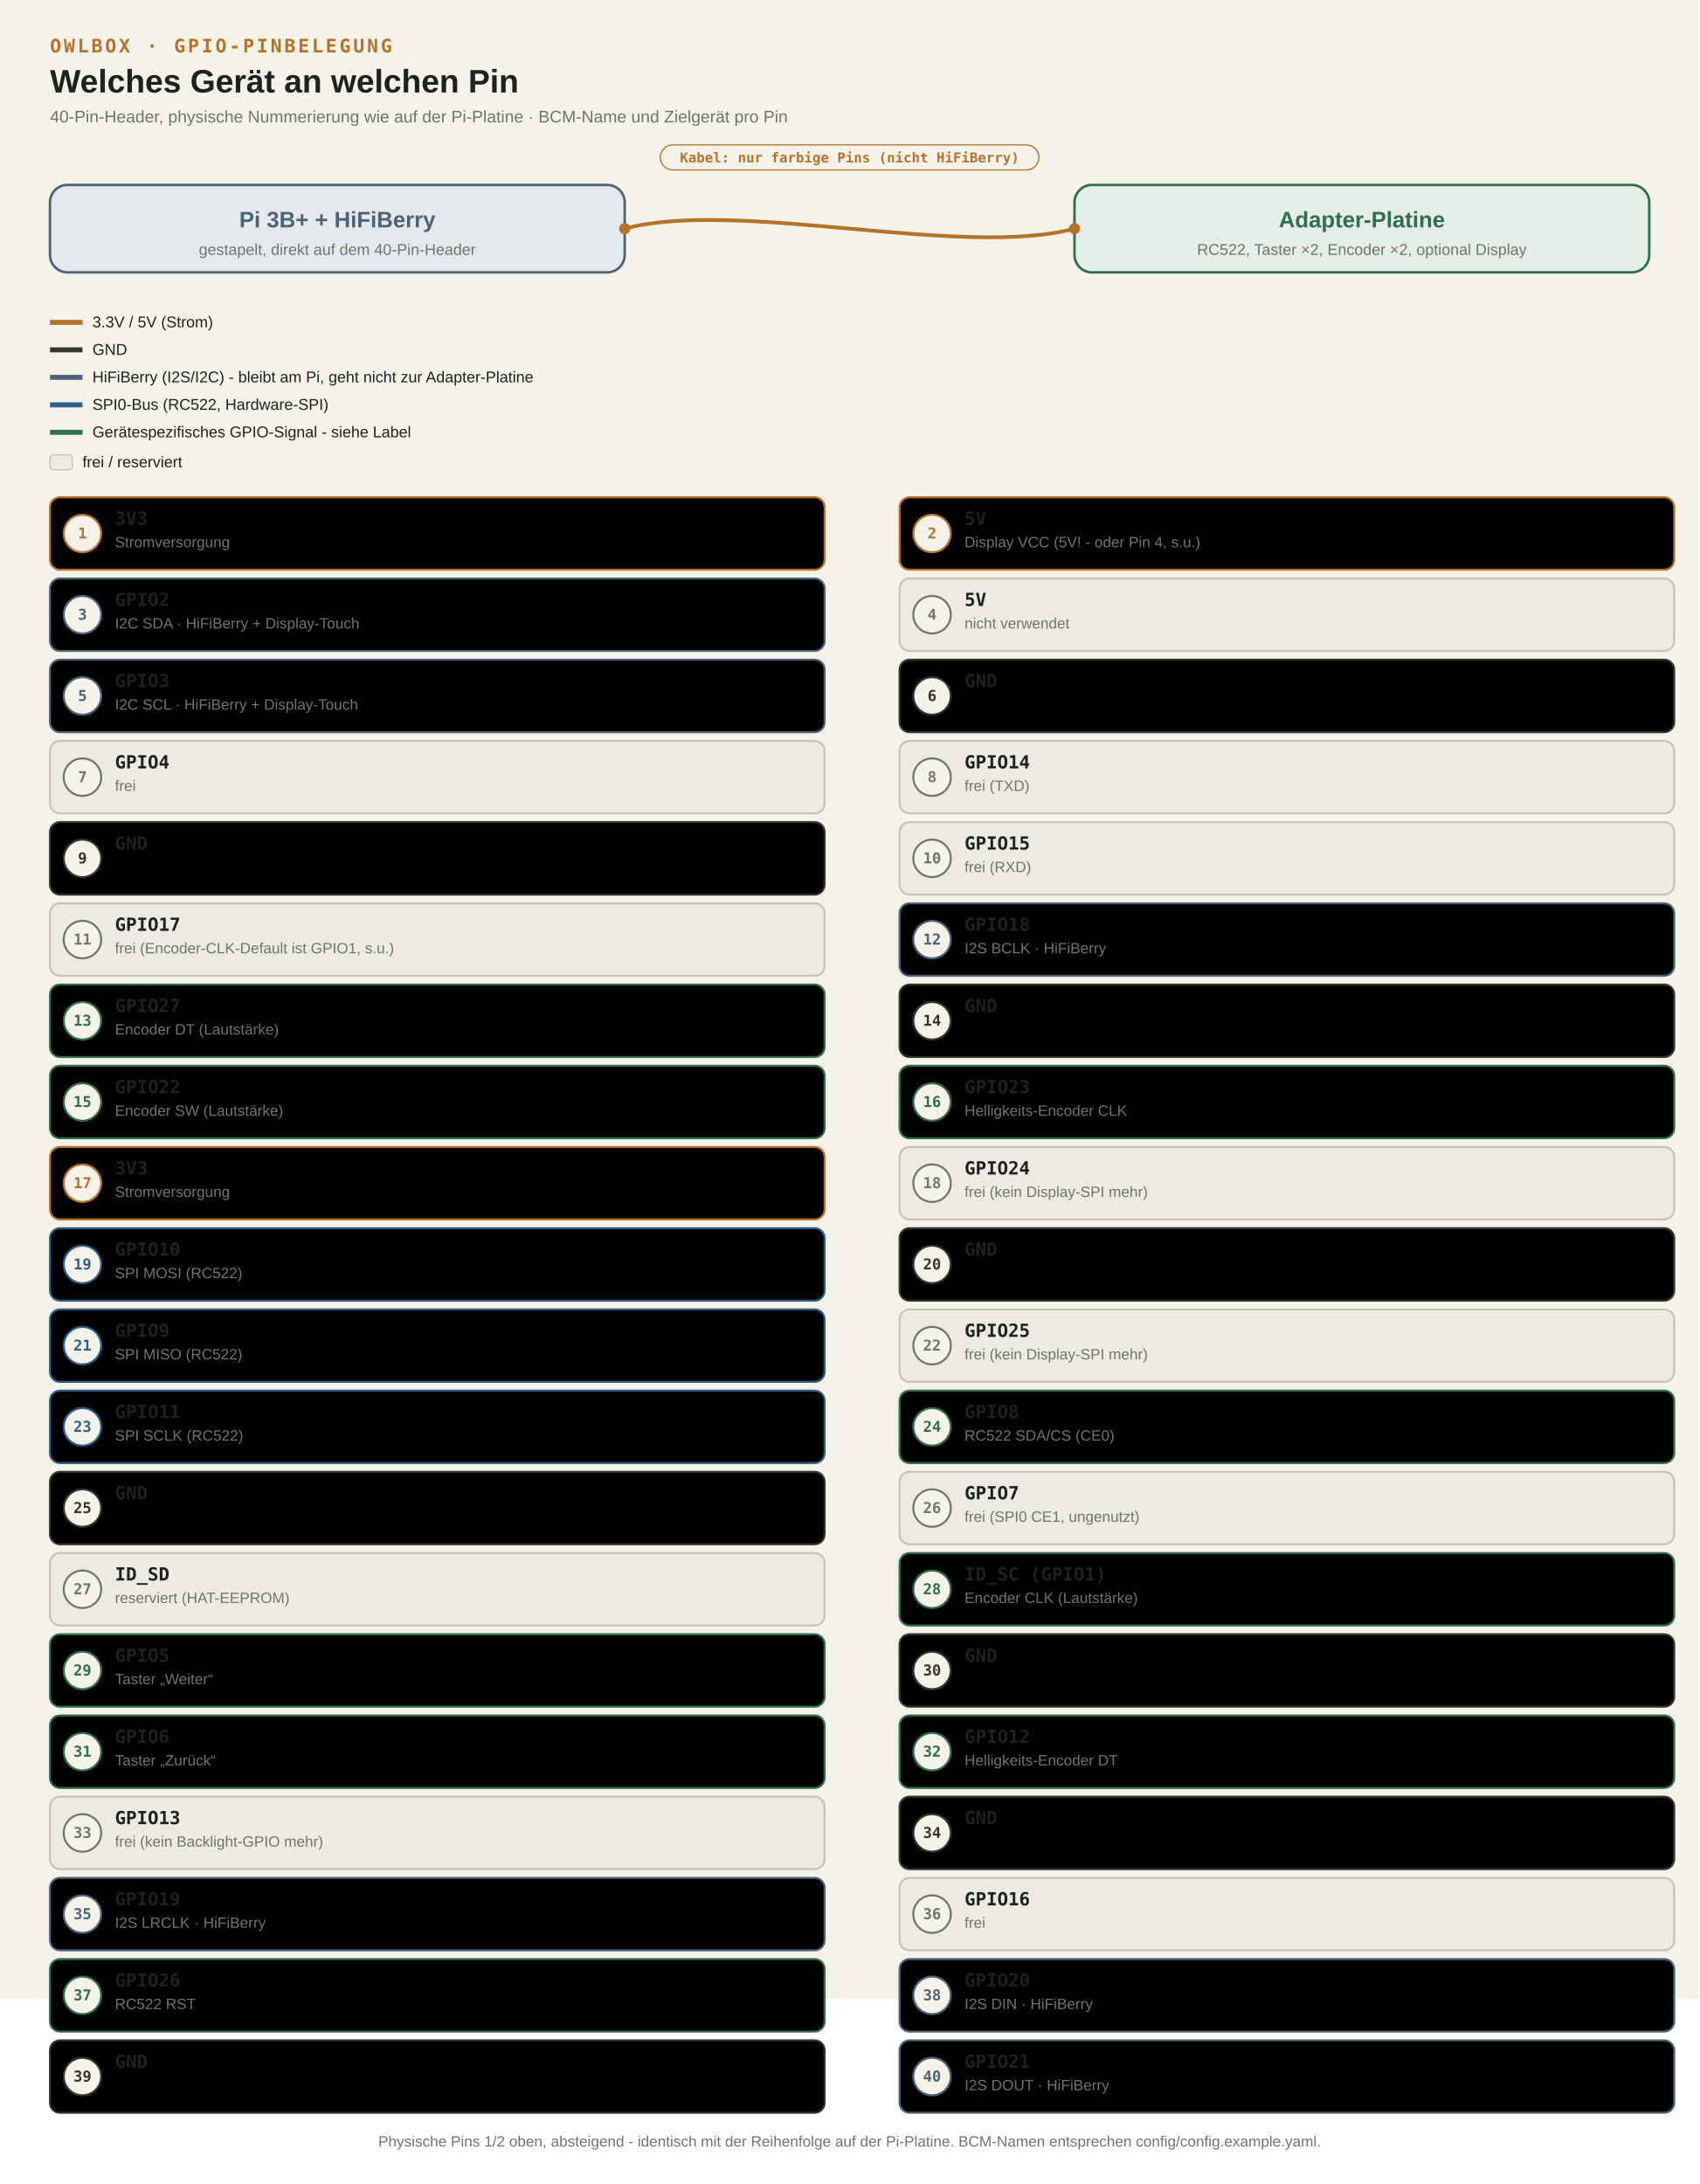
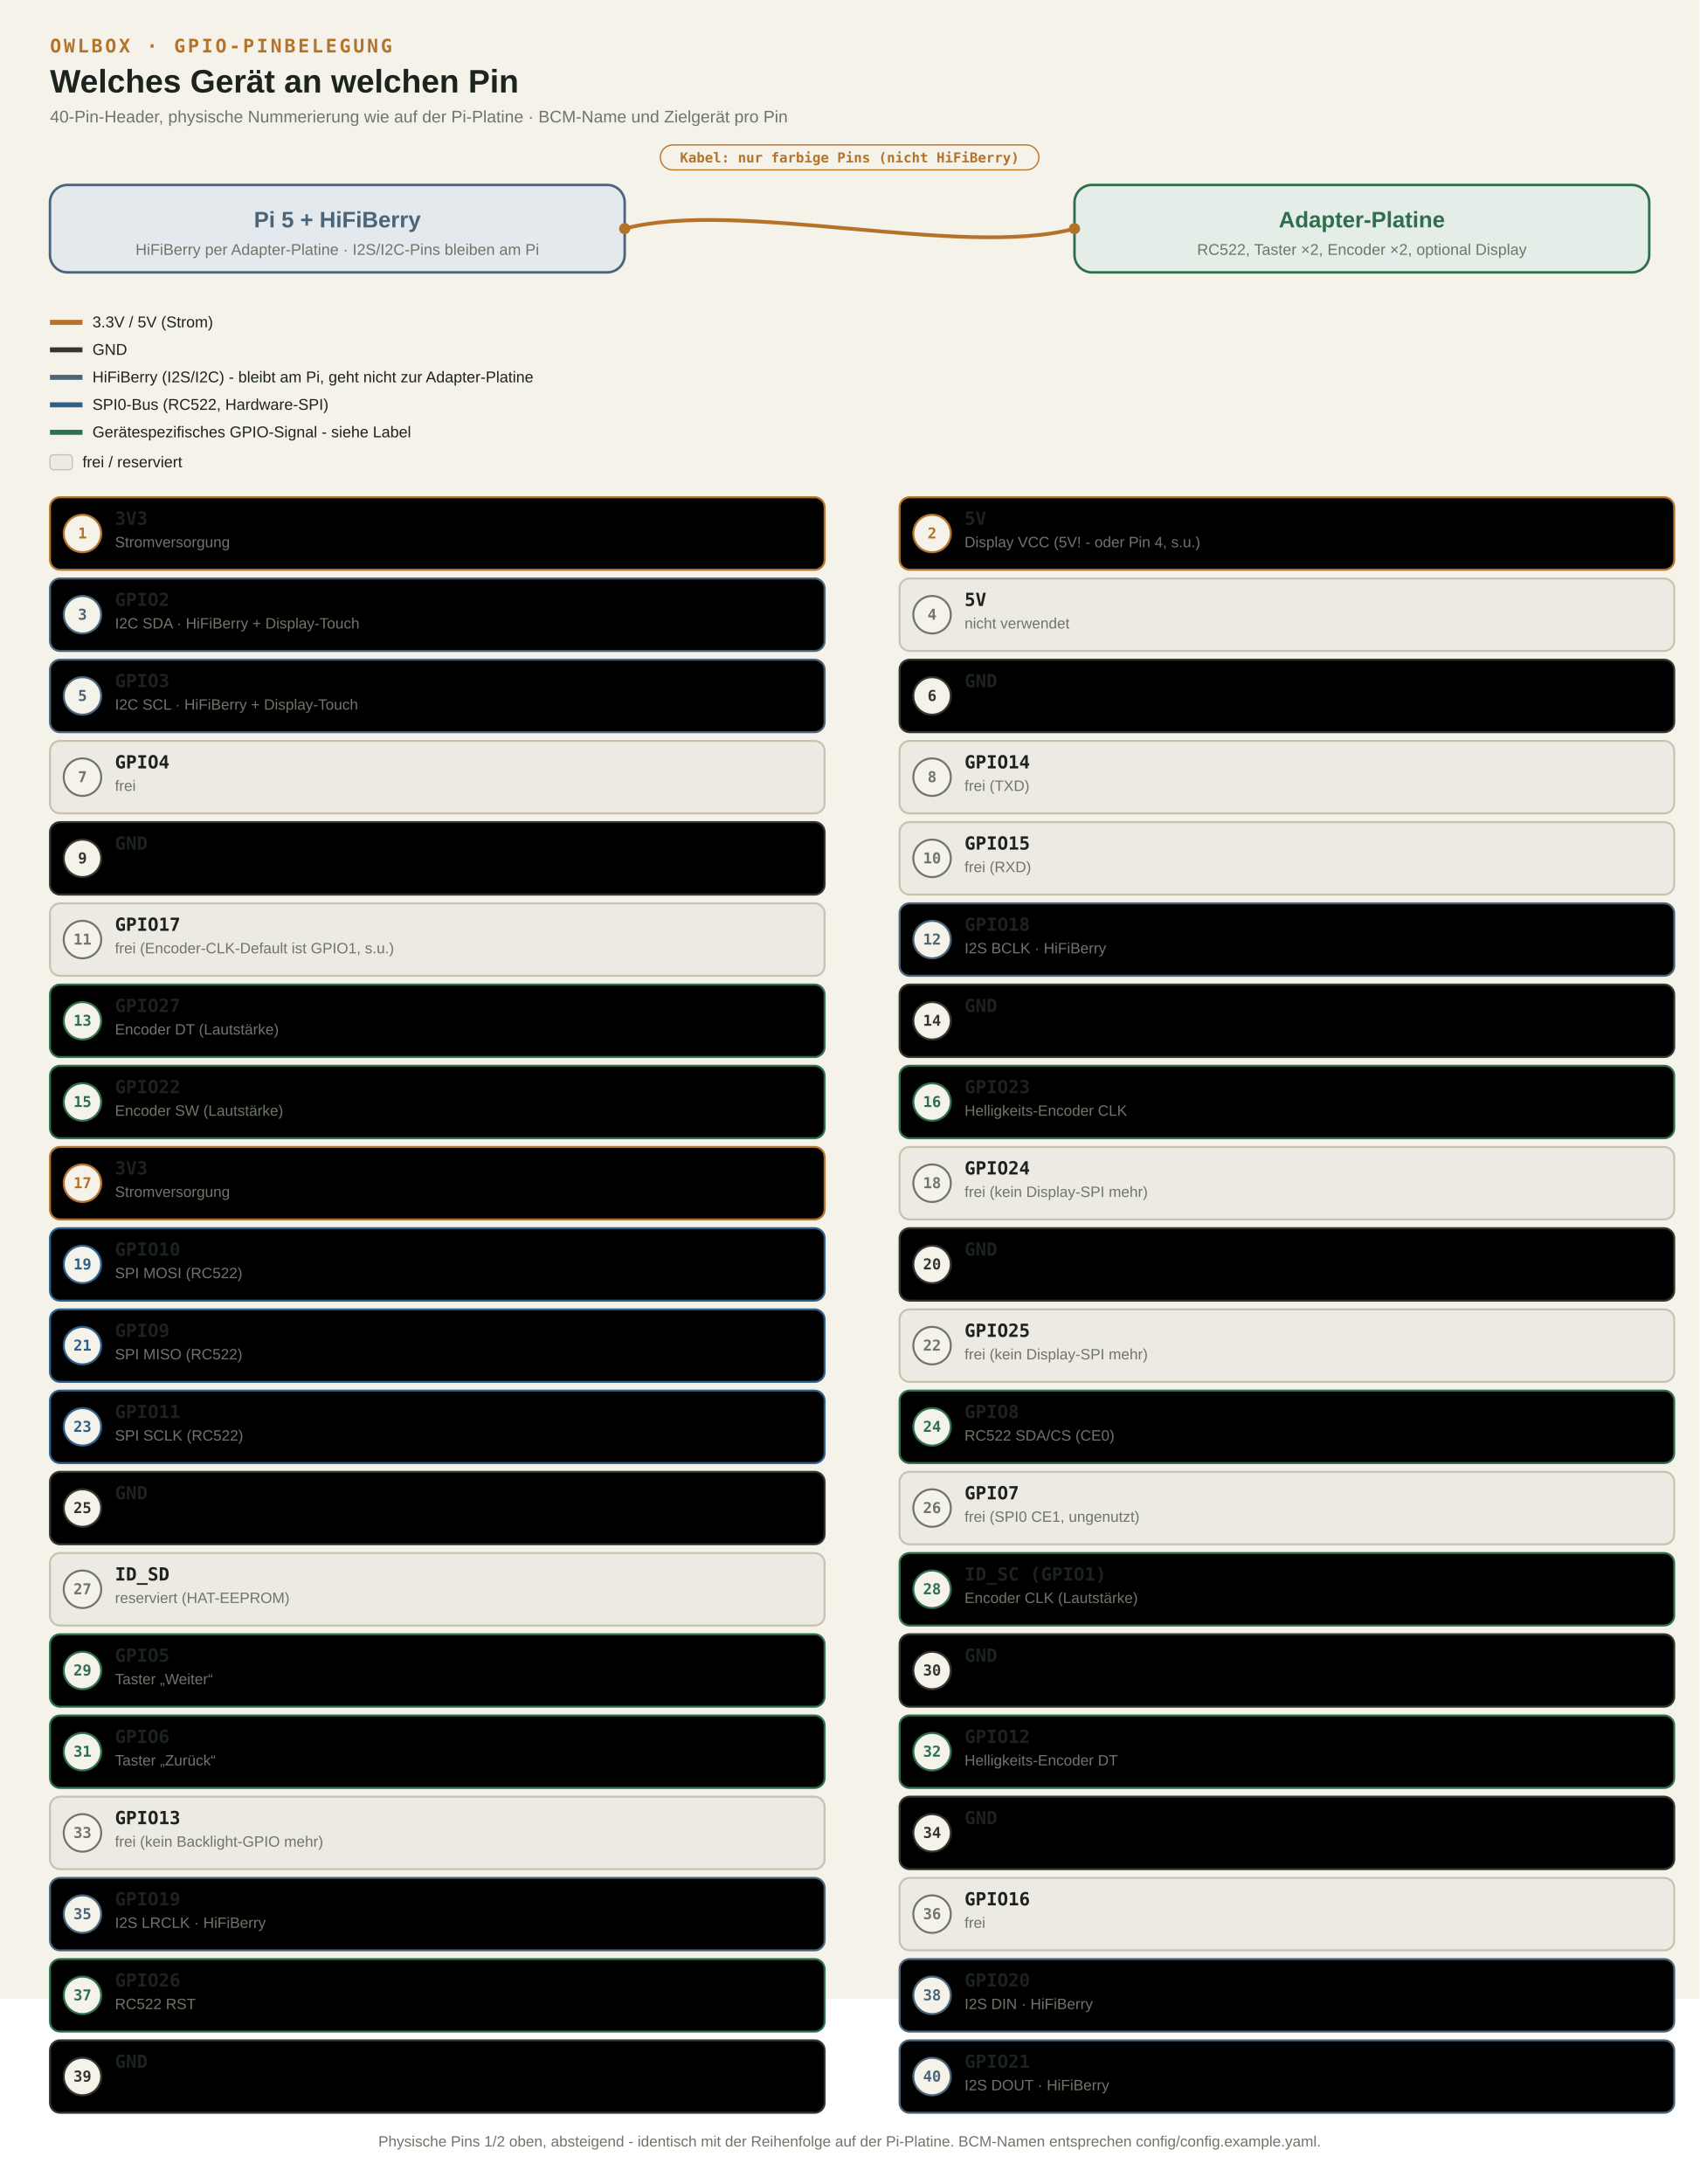
<svg xmlns="http://www.w3.org/2000/svg" viewBox="0 0 1360 1748" width="1360" height="1748" font-family="Arial, sans-serif">
  <rect x="0" y="0" width="1360" height="1600" fill="#f5f2ea" />
  <text x="40" y="42" font-size="15" letter-spacing="2" fill="#b5732a" font-family="ui-monospace, Consolas, monospace" font-weight="700">OWLBOX · GPIO-PINBELEGUNG</text>
  <text x="40" y="74" font-size="26" font-weight="800" fill="#1c231e" font-family="Arial, sans-serif">Welches Gerät an welchen Pin</text>
  <text x="40" y="98" font-size="13.5" fill="#6d7669" font-family="Arial, sans-serif">40-Pin-Header, physische Nummerierung wie auf der Pi-Platine · BCM-Name und Zielgerät pro Pin</text>
  <rect x="40" y="148" width="460" height="70" rx="14" fill="#e3e9ed" stroke="#4c6478" stroke-width="2" />
-   <text x="270" y="182" font-size="18" font-weight="700" fill="#4c6478" text-anchor="middle" font-family="Arial, sans-serif">Pi 3B+ + HiFiBerry</text>
-   <text x="270" y="204" font-size="12.5" fill="#6d7669" text-anchor="middle" font-family="Arial, sans-serif">gestapelt, direkt auf dem 40-Pin-Header</text>
+   <text x="270" y="182" font-size="18" font-weight="700" fill="#4c6478" text-anchor="middle" font-family="Arial, sans-serif">Pi 5 + HiFiBerry</text>
+   <text x="270" y="204" font-size="12.5" fill="#6d7669" text-anchor="middle" font-family="Arial, sans-serif">HiFiBerry per Adapter-Platine · I2S/I2C-Pins bleiben am Pi</text>
  <rect x="860" y="148" width="460" height="70" rx="14" fill="#e4ede7" stroke="#2f6f4e" stroke-width="2" />
  <text x="1090" y="182" font-size="18" font-weight="700" fill="#2f6f4e" text-anchor="middle" font-family="Arial, sans-serif">Adapter-Platine</text>
  <text x="1090" y="204" font-size="12.5" fill="#6d7669" text-anchor="middle" font-family="Arial, sans-serif">RC522, Taster ×2, Encoder ×2, optional Display</text>
  <path d="M 500 183 C 590 159, 770 207, 860 183" stroke="#b5732a" stroke-width="3" fill="none" />
  <circle cx="500" cy="183" r="4.5" fill="#b5732a" />
  <circle cx="860" cy="183" r="4.5" fill="#b5732a" />
  <rect x="528.5" y="116" width="303.0" height="20" rx="10" fill="#f5f2ea" stroke="#b5732a" stroke-width="1" />
  <text x="680" y="130" font-size="11" fill="#b5732a" text-anchor="middle" font-family="ui-monospace, monospace" font-weight="700">Kabel: nur farbige Pins (nicht HiFiBerry)</text>
  <line x1="40" y1="258" x2="66" y2="258" stroke="#b5732a" stroke-width="4" />
  <text x="74" y="262" font-size="12.5" fill="#1c231e" font-family="Arial, sans-serif">3.3V / 5V (Strom)</text>
  <line x1="40" y1="280" x2="66" y2="280" stroke="#33362f" stroke-width="4" />
  <text x="74" y="284" font-size="12.5" fill="#1c231e" font-family="Arial, sans-serif">GND</text>
  <line x1="40" y1="302" x2="66" y2="302" stroke="#4c6478" stroke-width="4" />
  <text x="74" y="306" font-size="12.5" fill="#1c231e" font-family="Arial, sans-serif">HiFiBerry (I2S/I2C) - bleibt am Pi, geht nicht zur Adapter-Platine</text>
  <line x1="40" y1="324" x2="66" y2="324" stroke="#2e5f8a" stroke-width="4" />
  <text x="74" y="328" font-size="12.5" fill="#1c231e" font-family="Arial, sans-serif">SPI0-Bus (RC522, Hardware-SPI)</text>
  <line x1="40" y1="346" x2="66" y2="346" stroke="#2f6f4e" stroke-width="4" />
  <text x="74" y="350" font-size="12.5" fill="#1c231e" font-family="Arial, sans-serif">Gerätespezifisches GPIO-Signal - siehe Label</text>
  <rect x="40" y="364" width="18" height="12" rx="3" fill="#eceae2" stroke="#c9c2af" />
  <text x="66" y="374" font-size="12.5" fill="#1c231e" font-family="Arial, sans-serif">frei / reserviert</text>
  <rect x="40" y="398" width="620" height="58" rx="8" fill="color-mix(in srgb, #b5732a 13%, #ffffff)" stroke="#b5732a" stroke-width="1.6" />
  <circle cx="66" cy="427" r="15" fill="#f5f2ea" stroke="#b5732a" stroke-width="1.6" />
  <text x="66" y="431" font-size="12" font-weight="700" fill="#b5732a" text-anchor="middle" font-family="ui-monospace, monospace">1</text>
  <text x="92" y="420" font-size="14.5" font-weight="700" fill="#1c231e" font-family="ui-monospace, monospace">3V3</text>
  <text x="92" y="438" font-size="12" fill="#6d7669" font-family="Arial, sans-serif">Stromversorgung</text>
  <rect x="720" y="398" width="620" height="58" rx="8" fill="color-mix(in srgb, #b5732a 13%, #ffffff)" stroke="#b5732a" stroke-width="1.6" />
  <circle cx="746" cy="427" r="15" fill="#f5f2ea" stroke="#b5732a" stroke-width="1.6" />
  <text x="746" y="431" font-size="12" font-weight="700" fill="#b5732a" text-anchor="middle" font-family="ui-monospace, monospace">2</text>
  <text x="772" y="420" font-size="14.5" font-weight="700" fill="#1c231e" font-family="ui-monospace, monospace">5V</text>
  <text x="772" y="438" font-size="12" fill="#6d7669" font-family="Arial, sans-serif">Display VCC (5V! - oder Pin 4, s.u.)</text>
  <rect x="40" y="463" width="620" height="58" rx="8" fill="color-mix(in srgb, #4c6478 13%, #ffffff)" stroke="#4c6478" stroke-width="1.6" />
  <circle cx="66" cy="492" r="15" fill="#f5f2ea" stroke="#4c6478" stroke-width="1.6" />
  <text x="66" y="496" font-size="12" font-weight="700" fill="#4c6478" text-anchor="middle" font-family="ui-monospace, monospace">3</text>
  <text x="92" y="485" font-size="14.5" font-weight="700" fill="#1c231e" font-family="ui-monospace, monospace">GPIO2</text>
  <text x="92" y="503" font-size="12" fill="#6d7669" font-family="Arial, sans-serif">I2C SDA · HiFiBerry + Display-Touch</text>
  <rect x="720" y="463" width="620" height="58" rx="8" fill="#eceae2" stroke="#c9c2af" stroke-width="1.6" />
  <circle cx="746" cy="492" r="15" fill="#f5f2ea" stroke="#6d7669" stroke-width="1.6" />
  <text x="746" y="496" font-size="12" font-weight="700" fill="#6d7669" text-anchor="middle" font-family="ui-monospace, monospace">4</text>
  <text x="772" y="485" font-size="14.5" font-weight="700" fill="#1c231e" font-family="ui-monospace, monospace">5V</text>
  <text x="772" y="503" font-size="12" fill="#6d7669" font-family="Arial, sans-serif">nicht verwendet</text>
  <rect x="40" y="528" width="620" height="58" rx="8" fill="color-mix(in srgb, #4c6478 13%, #ffffff)" stroke="#4c6478" stroke-width="1.6" />
  <circle cx="66" cy="557" r="15" fill="#f5f2ea" stroke="#4c6478" stroke-width="1.6" />
  <text x="66" y="561" font-size="12" font-weight="700" fill="#4c6478" text-anchor="middle" font-family="ui-monospace, monospace">5</text>
  <text x="92" y="550" font-size="14.5" font-weight="700" fill="#1c231e" font-family="ui-monospace, monospace">GPIO3</text>
  <text x="92" y="568" font-size="12" fill="#6d7669" font-family="Arial, sans-serif">I2C SCL · HiFiBerry + Display-Touch</text>
  <rect x="720" y="528" width="620" height="58" rx="8" fill="color-mix(in srgb, #33362f 13%, #ffffff)" stroke="#33362f" stroke-width="1.6" />
  <circle cx="746" cy="557" r="15" fill="#f5f2ea" stroke="#33362f" stroke-width="1.6" />
  <text x="746" y="561" font-size="12" font-weight="700" fill="#33362f" text-anchor="middle" font-family="ui-monospace, monospace">6</text>
  <text x="772" y="550" font-size="14.5" font-weight="700" fill="#1c231e" font-family="ui-monospace, monospace">GND</text>
  <rect x="40" y="593" width="620" height="58" rx="8" fill="#eceae2" stroke="#c9c2af" stroke-width="1.6" />
  <circle cx="66" cy="622" r="15" fill="#f5f2ea" stroke="#6d7669" stroke-width="1.6" />
  <text x="66" y="626" font-size="12" font-weight="700" fill="#6d7669" text-anchor="middle" font-family="ui-monospace, monospace">7</text>
  <text x="92" y="615" font-size="14.5" font-weight="700" fill="#1c231e" font-family="ui-monospace, monospace">GPIO4</text>
  <text x="92" y="633" font-size="12" fill="#6d7669" font-family="Arial, sans-serif">frei</text>
  <rect x="720" y="593" width="620" height="58" rx="8" fill="#eceae2" stroke="#c9c2af" stroke-width="1.6" />
  <circle cx="746" cy="622" r="15" fill="#f5f2ea" stroke="#6d7669" stroke-width="1.6" />
  <text x="746" y="626" font-size="12" font-weight="700" fill="#6d7669" text-anchor="middle" font-family="ui-monospace, monospace">8</text>
  <text x="772" y="615" font-size="14.5" font-weight="700" fill="#1c231e" font-family="ui-monospace, monospace">GPIO14</text>
  <text x="772" y="633" font-size="12" fill="#6d7669" font-family="Arial, sans-serif">frei (TXD)</text>
  <rect x="40" y="658" width="620" height="58" rx="8" fill="color-mix(in srgb, #33362f 13%, #ffffff)" stroke="#33362f" stroke-width="1.6" />
  <circle cx="66" cy="687" r="15" fill="#f5f2ea" stroke="#33362f" stroke-width="1.6" />
  <text x="66" y="691" font-size="12" font-weight="700" fill="#33362f" text-anchor="middle" font-family="ui-monospace, monospace">9</text>
  <text x="92" y="680" font-size="14.5" font-weight="700" fill="#1c231e" font-family="ui-monospace, monospace">GND</text>
  <rect x="720" y="658" width="620" height="58" rx="8" fill="#eceae2" stroke="#c9c2af" stroke-width="1.6" />
  <circle cx="746" cy="687" r="15" fill="#f5f2ea" stroke="#6d7669" stroke-width="1.6" />
  <text x="746" y="691" font-size="12" font-weight="700" fill="#6d7669" text-anchor="middle" font-family="ui-monospace, monospace">10</text>
  <text x="772" y="680" font-size="14.5" font-weight="700" fill="#1c231e" font-family="ui-monospace, monospace">GPIO15</text>
  <text x="772" y="698" font-size="12" fill="#6d7669" font-family="Arial, sans-serif">frei (RXD)</text>
  <rect x="40" y="723" width="620" height="58" rx="8" fill="#eceae2" stroke="#c9c2af" stroke-width="1.6" />
  <circle cx="66" cy="752" r="15" fill="#f5f2ea" stroke="#6d7669" stroke-width="1.6" />
  <text x="66" y="756" font-size="12" font-weight="700" fill="#6d7669" text-anchor="middle" font-family="ui-monospace, monospace">11</text>
  <text x="92" y="745" font-size="14.5" font-weight="700" fill="#1c231e" font-family="ui-monospace, monospace">GPIO17</text>
  <text x="92" y="763" font-size="12" fill="#6d7669" font-family="Arial, sans-serif">frei (Encoder-CLK-Default ist GPIO1, s.u.)</text>
  <rect x="720" y="723" width="620" height="58" rx="8" fill="color-mix(in srgb, #4c6478 13%, #ffffff)" stroke="#4c6478" stroke-width="1.6" />
  <circle cx="746" cy="752" r="15" fill="#f5f2ea" stroke="#4c6478" stroke-width="1.6" />
  <text x="746" y="756" font-size="12" font-weight="700" fill="#4c6478" text-anchor="middle" font-family="ui-monospace, monospace">12</text>
  <text x="772" y="745" font-size="14.5" font-weight="700" fill="#1c231e" font-family="ui-monospace, monospace">GPIO18</text>
  <text x="772" y="763" font-size="12" fill="#6d7669" font-family="Arial, sans-serif">I2S BCLK · HiFiBerry</text>
  <rect x="40" y="788" width="620" height="58" rx="8" fill="color-mix(in srgb, #2f6f4e 13%, #ffffff)" stroke="#2f6f4e" stroke-width="1.6" />
  <circle cx="66" cy="817" r="15" fill="#f5f2ea" stroke="#2f6f4e" stroke-width="1.6" />
  <text x="66" y="821" font-size="12" font-weight="700" fill="#2f6f4e" text-anchor="middle" font-family="ui-monospace, monospace">13</text>
  <text x="92" y="810" font-size="14.5" font-weight="700" fill="#1c231e" font-family="ui-monospace, monospace">GPIO27</text>
  <text x="92" y="828" font-size="12" fill="#6d7669" font-family="Arial, sans-serif">Encoder DT (Lautstärke)</text>
  <rect x="720" y="788" width="620" height="58" rx="8" fill="color-mix(in srgb, #33362f 13%, #ffffff)" stroke="#33362f" stroke-width="1.6" />
  <circle cx="746" cy="817" r="15" fill="#f5f2ea" stroke="#33362f" stroke-width="1.6" />
  <text x="746" y="821" font-size="12" font-weight="700" fill="#33362f" text-anchor="middle" font-family="ui-monospace, monospace">14</text>
  <text x="772" y="810" font-size="14.5" font-weight="700" fill="#1c231e" font-family="ui-monospace, monospace">GND</text>
  <rect x="40" y="853" width="620" height="58" rx="8" fill="color-mix(in srgb, #2f6f4e 13%, #ffffff)" stroke="#2f6f4e" stroke-width="1.6" />
  <circle cx="66" cy="882" r="15" fill="#f5f2ea" stroke="#2f6f4e" stroke-width="1.6" />
  <text x="66" y="886" font-size="12" font-weight="700" fill="#2f6f4e" text-anchor="middle" font-family="ui-monospace, monospace">15</text>
  <text x="92" y="875" font-size="14.5" font-weight="700" fill="#1c231e" font-family="ui-monospace, monospace">GPIO22</text>
  <text x="92" y="893" font-size="12" fill="#6d7669" font-family="Arial, sans-serif">Encoder SW (Lautstärke)</text>
  <rect x="720" y="853" width="620" height="58" rx="8" fill="color-mix(in srgb, #2f6f4e 13%, #ffffff)" stroke="#2f6f4e" stroke-width="1.6" />
  <circle cx="746" cy="882" r="15" fill="#f5f2ea" stroke="#2f6f4e" stroke-width="1.6" />
  <text x="746" y="886" font-size="12" font-weight="700" fill="#2f6f4e" text-anchor="middle" font-family="ui-monospace, monospace">16</text>
  <text x="772" y="875" font-size="14.5" font-weight="700" fill="#1c231e" font-family="ui-monospace, monospace">GPIO23</text>
  <text x="772" y="893" font-size="12" fill="#6d7669" font-family="Arial, sans-serif">Helligkeits-Encoder CLK</text>
  <rect x="40" y="918" width="620" height="58" rx="8" fill="color-mix(in srgb, #b5732a 13%, #ffffff)" stroke="#b5732a" stroke-width="1.6" />
  <circle cx="66" cy="947" r="15" fill="#f5f2ea" stroke="#b5732a" stroke-width="1.6" />
  <text x="66" y="951" font-size="12" font-weight="700" fill="#b5732a" text-anchor="middle" font-family="ui-monospace, monospace">17</text>
  <text x="92" y="940" font-size="14.5" font-weight="700" fill="#1c231e" font-family="ui-monospace, monospace">3V3</text>
  <text x="92" y="958" font-size="12" fill="#6d7669" font-family="Arial, sans-serif">Stromversorgung</text>
  <rect x="720" y="918" width="620" height="58" rx="8" fill="#eceae2" stroke="#c9c2af" stroke-width="1.6" />
  <circle cx="746" cy="947" r="15" fill="#f5f2ea" stroke="#6d7669" stroke-width="1.6" />
  <text x="746" y="951" font-size="12" font-weight="700" fill="#6d7669" text-anchor="middle" font-family="ui-monospace, monospace">18</text>
  <text x="772" y="940" font-size="14.5" font-weight="700" fill="#1c231e" font-family="ui-monospace, monospace">GPIO24</text>
  <text x="772" y="958" font-size="12" fill="#6d7669" font-family="Arial, sans-serif">frei (kein Display-SPI mehr)</text>
  <rect x="40" y="983" width="620" height="58" rx="8" fill="color-mix(in srgb, #2e5f8a 13%, #ffffff)" stroke="#2e5f8a" stroke-width="1.6" />
  <circle cx="66" cy="1012" r="15" fill="#f5f2ea" stroke="#2e5f8a" stroke-width="1.6" />
  <text x="66" y="1016" font-size="12" font-weight="700" fill="#2e5f8a" text-anchor="middle" font-family="ui-monospace, monospace">19</text>
  <text x="92" y="1005" font-size="14.5" font-weight="700" fill="#1c231e" font-family="ui-monospace, monospace">GPIO10</text>
  <text x="92" y="1023" font-size="12" fill="#6d7669" font-family="Arial, sans-serif">SPI MOSI (RC522)</text>
  <rect x="720" y="983" width="620" height="58" rx="8" fill="color-mix(in srgb, #33362f 13%, #ffffff)" stroke="#33362f" stroke-width="1.6" />
  <circle cx="746" cy="1012" r="15" fill="#f5f2ea" stroke="#33362f" stroke-width="1.6" />
  <text x="746" y="1016" font-size="12" font-weight="700" fill="#33362f" text-anchor="middle" font-family="ui-monospace, monospace">20</text>
  <text x="772" y="1005" font-size="14.5" font-weight="700" fill="#1c231e" font-family="ui-monospace, monospace">GND</text>
  <rect x="40" y="1048" width="620" height="58" rx="8" fill="color-mix(in srgb, #2e5f8a 13%, #ffffff)" stroke="#2e5f8a" stroke-width="1.6" />
  <circle cx="66" cy="1077" r="15" fill="#f5f2ea" stroke="#2e5f8a" stroke-width="1.6" />
  <text x="66" y="1081" font-size="12" font-weight="700" fill="#2e5f8a" text-anchor="middle" font-family="ui-monospace, monospace">21</text>
  <text x="92" y="1070" font-size="14.5" font-weight="700" fill="#1c231e" font-family="ui-monospace, monospace">GPIO9</text>
  <text x="92" y="1088" font-size="12" fill="#6d7669" font-family="Arial, sans-serif">SPI MISO (RC522)</text>
  <rect x="720" y="1048" width="620" height="58" rx="8" fill="#eceae2" stroke="#c9c2af" stroke-width="1.6" />
  <circle cx="746" cy="1077" r="15" fill="#f5f2ea" stroke="#6d7669" stroke-width="1.6" />
  <text x="746" y="1081" font-size="12" font-weight="700" fill="#6d7669" text-anchor="middle" font-family="ui-monospace, monospace">22</text>
  <text x="772" y="1070" font-size="14.5" font-weight="700" fill="#1c231e" font-family="ui-monospace, monospace">GPIO25</text>
  <text x="772" y="1088" font-size="12" fill="#6d7669" font-family="Arial, sans-serif">frei (kein Display-SPI mehr)</text>
  <rect x="40" y="1113" width="620" height="58" rx="8" fill="color-mix(in srgb, #2e5f8a 13%, #ffffff)" stroke="#2e5f8a" stroke-width="1.6" />
  <circle cx="66" cy="1142" r="15" fill="#f5f2ea" stroke="#2e5f8a" stroke-width="1.6" />
  <text x="66" y="1146" font-size="12" font-weight="700" fill="#2e5f8a" text-anchor="middle" font-family="ui-monospace, monospace">23</text>
  <text x="92" y="1135" font-size="14.5" font-weight="700" fill="#1c231e" font-family="ui-monospace, monospace">GPIO11</text>
  <text x="92" y="1153" font-size="12" fill="#6d7669" font-family="Arial, sans-serif">SPI SCLK (RC522)</text>
  <rect x="720" y="1113" width="620" height="58" rx="8" fill="color-mix(in srgb, #2f6f4e 13%, #ffffff)" stroke="#2f6f4e" stroke-width="1.6" />
  <circle cx="746" cy="1142" r="15" fill="#f5f2ea" stroke="#2f6f4e" stroke-width="1.6" />
  <text x="746" y="1146" font-size="12" font-weight="700" fill="#2f6f4e" text-anchor="middle" font-family="ui-monospace, monospace">24</text>
  <text x="772" y="1135" font-size="14.5" font-weight="700" fill="#1c231e" font-family="ui-monospace, monospace">GPIO8</text>
  <text x="772" y="1153" font-size="12" fill="#6d7669" font-family="Arial, sans-serif">RC522 SDA/CS (CE0)</text>
  <rect x="40" y="1178" width="620" height="58" rx="8" fill="color-mix(in srgb, #33362f 13%, #ffffff)" stroke="#33362f" stroke-width="1.6" />
  <circle cx="66" cy="1207" r="15" fill="#f5f2ea" stroke="#33362f" stroke-width="1.6" />
  <text x="66" y="1211" font-size="12" font-weight="700" fill="#33362f" text-anchor="middle" font-family="ui-monospace, monospace">25</text>
  <text x="92" y="1200" font-size="14.5" font-weight="700" fill="#1c231e" font-family="ui-monospace, monospace">GND</text>
  <rect x="720" y="1178" width="620" height="58" rx="8" fill="#eceae2" stroke="#c9c2af" stroke-width="1.6" />
  <circle cx="746" cy="1207" r="15" fill="#f5f2ea" stroke="#6d7669" stroke-width="1.6" />
  <text x="746" y="1211" font-size="12" font-weight="700" fill="#6d7669" text-anchor="middle" font-family="ui-monospace, monospace">26</text>
  <text x="772" y="1200" font-size="14.5" font-weight="700" fill="#1c231e" font-family="ui-monospace, monospace">GPIO7</text>
  <text x="772" y="1218" font-size="12" fill="#6d7669" font-family="Arial, sans-serif">frei (SPI0 CE1, ungenutzt)</text>
  <rect x="40" y="1243" width="620" height="58" rx="8" fill="#eceae2" stroke="#c9c2af" stroke-width="1.6" />
  <circle cx="66" cy="1272" r="15" fill="#f5f2ea" stroke="#6d7669" stroke-width="1.6" />
  <text x="66" y="1276" font-size="12" font-weight="700" fill="#6d7669" text-anchor="middle" font-family="ui-monospace, monospace">27</text>
  <text x="92" y="1265" font-size="14.5" font-weight="700" fill="#1c231e" font-family="ui-monospace, monospace">ID_SD</text>
  <text x="92" y="1283" font-size="12" fill="#6d7669" font-family="Arial, sans-serif">reserviert (HAT-EEPROM)</text>
  <rect x="720" y="1243" width="620" height="58" rx="8" fill="color-mix(in srgb, #2f6f4e 13%, #ffffff)" stroke="#2f6f4e" stroke-width="1.6" />
  <circle cx="746" cy="1272" r="15" fill="#f5f2ea" stroke="#2f6f4e" stroke-width="1.6" />
  <text x="746" y="1276" font-size="12" font-weight="700" fill="#2f6f4e" text-anchor="middle" font-family="ui-monospace, monospace">28</text>
  <text x="772" y="1265" font-size="14.5" font-weight="700" fill="#1c231e" font-family="ui-monospace, monospace">ID_SC (GPIO1)</text>
  <text x="772" y="1283" font-size="12" fill="#6d7669" font-family="Arial, sans-serif">Encoder CLK (Lautstärke)</text>
  <rect x="40" y="1308" width="620" height="58" rx="8" fill="color-mix(in srgb, #2f6f4e 13%, #ffffff)" stroke="#2f6f4e" stroke-width="1.6" />
  <circle cx="66" cy="1337" r="15" fill="#f5f2ea" stroke="#2f6f4e" stroke-width="1.6" />
  <text x="66" y="1341" font-size="12" font-weight="700" fill="#2f6f4e" text-anchor="middle" font-family="ui-monospace, monospace">29</text>
  <text x="92" y="1330" font-size="14.5" font-weight="700" fill="#1c231e" font-family="ui-monospace, monospace">GPIO5</text>
  <text x="92" y="1348" font-size="12" fill="#6d7669" font-family="Arial, sans-serif">Taster „Weiter“</text>
  <rect x="720" y="1308" width="620" height="58" rx="8" fill="color-mix(in srgb, #33362f 13%, #ffffff)" stroke="#33362f" stroke-width="1.6" />
  <circle cx="746" cy="1337" r="15" fill="#f5f2ea" stroke="#33362f" stroke-width="1.6" />
  <text x="746" y="1341" font-size="12" font-weight="700" fill="#33362f" text-anchor="middle" font-family="ui-monospace, monospace">30</text>
  <text x="772" y="1330" font-size="14.5" font-weight="700" fill="#1c231e" font-family="ui-monospace, monospace">GND</text>
  <rect x="40" y="1373" width="620" height="58" rx="8" fill="color-mix(in srgb, #2f6f4e 13%, #ffffff)" stroke="#2f6f4e" stroke-width="1.6" />
  <circle cx="66" cy="1402" r="15" fill="#f5f2ea" stroke="#2f6f4e" stroke-width="1.6" />
  <text x="66" y="1406" font-size="12" font-weight="700" fill="#2f6f4e" text-anchor="middle" font-family="ui-monospace, monospace">31</text>
  <text x="92" y="1395" font-size="14.5" font-weight="700" fill="#1c231e" font-family="ui-monospace, monospace">GPIO6</text>
  <text x="92" y="1413" font-size="12" fill="#6d7669" font-family="Arial, sans-serif">Taster „Zurück“</text>
  <rect x="720" y="1373" width="620" height="58" rx="8" fill="color-mix(in srgb, #2f6f4e 13%, #ffffff)" stroke="#2f6f4e" stroke-width="1.6" />
  <circle cx="746" cy="1402" r="15" fill="#f5f2ea" stroke="#2f6f4e" stroke-width="1.6" />
  <text x="746" y="1406" font-size="12" font-weight="700" fill="#2f6f4e" text-anchor="middle" font-family="ui-monospace, monospace">32</text>
  <text x="772" y="1395" font-size="14.5" font-weight="700" fill="#1c231e" font-family="ui-monospace, monospace">GPIO12</text>
  <text x="772" y="1413" font-size="12" fill="#6d7669" font-family="Arial, sans-serif">Helligkeits-Encoder DT</text>
  <rect x="40" y="1438" width="620" height="58" rx="8" fill="#eceae2" stroke="#c9c2af" stroke-width="1.6" />
  <circle cx="66" cy="1467" r="15" fill="#f5f2ea" stroke="#6d7669" stroke-width="1.6" />
  <text x="66" y="1471" font-size="12" font-weight="700" fill="#6d7669" text-anchor="middle" font-family="ui-monospace, monospace">33</text>
  <text x="92" y="1460" font-size="14.5" font-weight="700" fill="#1c231e" font-family="ui-monospace, monospace">GPIO13</text>
  <text x="92" y="1478" font-size="12" fill="#6d7669" font-family="Arial, sans-serif">frei (kein Backlight-GPIO mehr)</text>
  <rect x="720" y="1438" width="620" height="58" rx="8" fill="color-mix(in srgb, #33362f 13%, #ffffff)" stroke="#33362f" stroke-width="1.6" />
  <circle cx="746" cy="1467" r="15" fill="#f5f2ea" stroke="#33362f" stroke-width="1.6" />
  <text x="746" y="1471" font-size="12" font-weight="700" fill="#33362f" text-anchor="middle" font-family="ui-monospace, monospace">34</text>
  <text x="772" y="1460" font-size="14.5" font-weight="700" fill="#1c231e" font-family="ui-monospace, monospace">GND</text>
  <rect x="40" y="1503" width="620" height="58" rx="8" fill="color-mix(in srgb, #4c6478 13%, #ffffff)" stroke="#4c6478" stroke-width="1.6" />
  <circle cx="66" cy="1532" r="15" fill="#f5f2ea" stroke="#4c6478" stroke-width="1.6" />
  <text x="66" y="1536" font-size="12" font-weight="700" fill="#4c6478" text-anchor="middle" font-family="ui-monospace, monospace">35</text>
  <text x="92" y="1525" font-size="14.5" font-weight="700" fill="#1c231e" font-family="ui-monospace, monospace">GPIO19</text>
  <text x="92" y="1543" font-size="12" fill="#6d7669" font-family="Arial, sans-serif">I2S LRCLK · HiFiBerry</text>
  <rect x="720" y="1503" width="620" height="58" rx="8" fill="#eceae2" stroke="#c9c2af" stroke-width="1.6" />
  <circle cx="746" cy="1532" r="15" fill="#f5f2ea" stroke="#6d7669" stroke-width="1.6" />
  <text x="746" y="1536" font-size="12" font-weight="700" fill="#6d7669" text-anchor="middle" font-family="ui-monospace, monospace">36</text>
  <text x="772" y="1525" font-size="14.5" font-weight="700" fill="#1c231e" font-family="ui-monospace, monospace">GPIO16</text>
  <text x="772" y="1543" font-size="12" fill="#6d7669" font-family="Arial, sans-serif">frei</text>
  <rect x="40" y="1568" width="620" height="58" rx="8" fill="color-mix(in srgb, #2f6f4e 13%, #ffffff)" stroke="#2f6f4e" stroke-width="1.6" />
  <circle cx="66" cy="1597" r="15" fill="#f5f2ea" stroke="#2f6f4e" stroke-width="1.6" />
  <text x="66" y="1601" font-size="12" font-weight="700" fill="#2f6f4e" text-anchor="middle" font-family="ui-monospace, monospace">37</text>
  <text x="92" y="1590" font-size="14.5" font-weight="700" fill="#1c231e" font-family="ui-monospace, monospace">GPIO26</text>
  <text x="92" y="1608" font-size="12" fill="#6d7669" font-family="Arial, sans-serif">RC522 RST</text>
  <rect x="720" y="1568" width="620" height="58" rx="8" fill="color-mix(in srgb, #4c6478 13%, #ffffff)" stroke="#4c6478" stroke-width="1.6" />
  <circle cx="746" cy="1597" r="15" fill="#f5f2ea" stroke="#4c6478" stroke-width="1.6" />
  <text x="746" y="1601" font-size="12" font-weight="700" fill="#4c6478" text-anchor="middle" font-family="ui-monospace, monospace">38</text>
  <text x="772" y="1590" font-size="14.5" font-weight="700" fill="#1c231e" font-family="ui-monospace, monospace">GPIO20</text>
  <text x="772" y="1608" font-size="12" fill="#6d7669" font-family="Arial, sans-serif">I2S DIN · HiFiBerry</text>
  <rect x="40" y="1633" width="620" height="58" rx="8" fill="color-mix(in srgb, #33362f 13%, #ffffff)" stroke="#33362f" stroke-width="1.6" />
  <circle cx="66" cy="1662" r="15" fill="#f5f2ea" stroke="#33362f" stroke-width="1.6" />
  <text x="66" y="1666" font-size="12" font-weight="700" fill="#33362f" text-anchor="middle" font-family="ui-monospace, monospace">39</text>
  <text x="92" y="1655" font-size="14.5" font-weight="700" fill="#1c231e" font-family="ui-monospace, monospace">GND</text>
  <rect x="720" y="1633" width="620" height="58" rx="8" fill="color-mix(in srgb, #4c6478 13%, #ffffff)" stroke="#4c6478" stroke-width="1.6" />
  <circle cx="746" cy="1662" r="15" fill="#f5f2ea" stroke="#4c6478" stroke-width="1.6" />
  <text x="746" y="1666" font-size="12" font-weight="700" fill="#4c6478" text-anchor="middle" font-family="ui-monospace, monospace">40</text>
  <text x="772" y="1655" font-size="14.5" font-weight="700" fill="#1c231e" font-family="ui-monospace, monospace">GPIO21</text>
  <text x="772" y="1673" font-size="12" fill="#6d7669" font-family="Arial, sans-serif">I2S DOUT · HiFiBerry</text>
  <text x="680" y="1718" font-size="12" fill="#6d7669" text-anchor="middle" font-family="Arial, sans-serif">Physische Pins 1/2 oben, absteigend - identisch mit der Reihenfolge auf der Pi-Platine. BCM-Namen entsprechen config/config.example.yaml.</text>
</svg>
